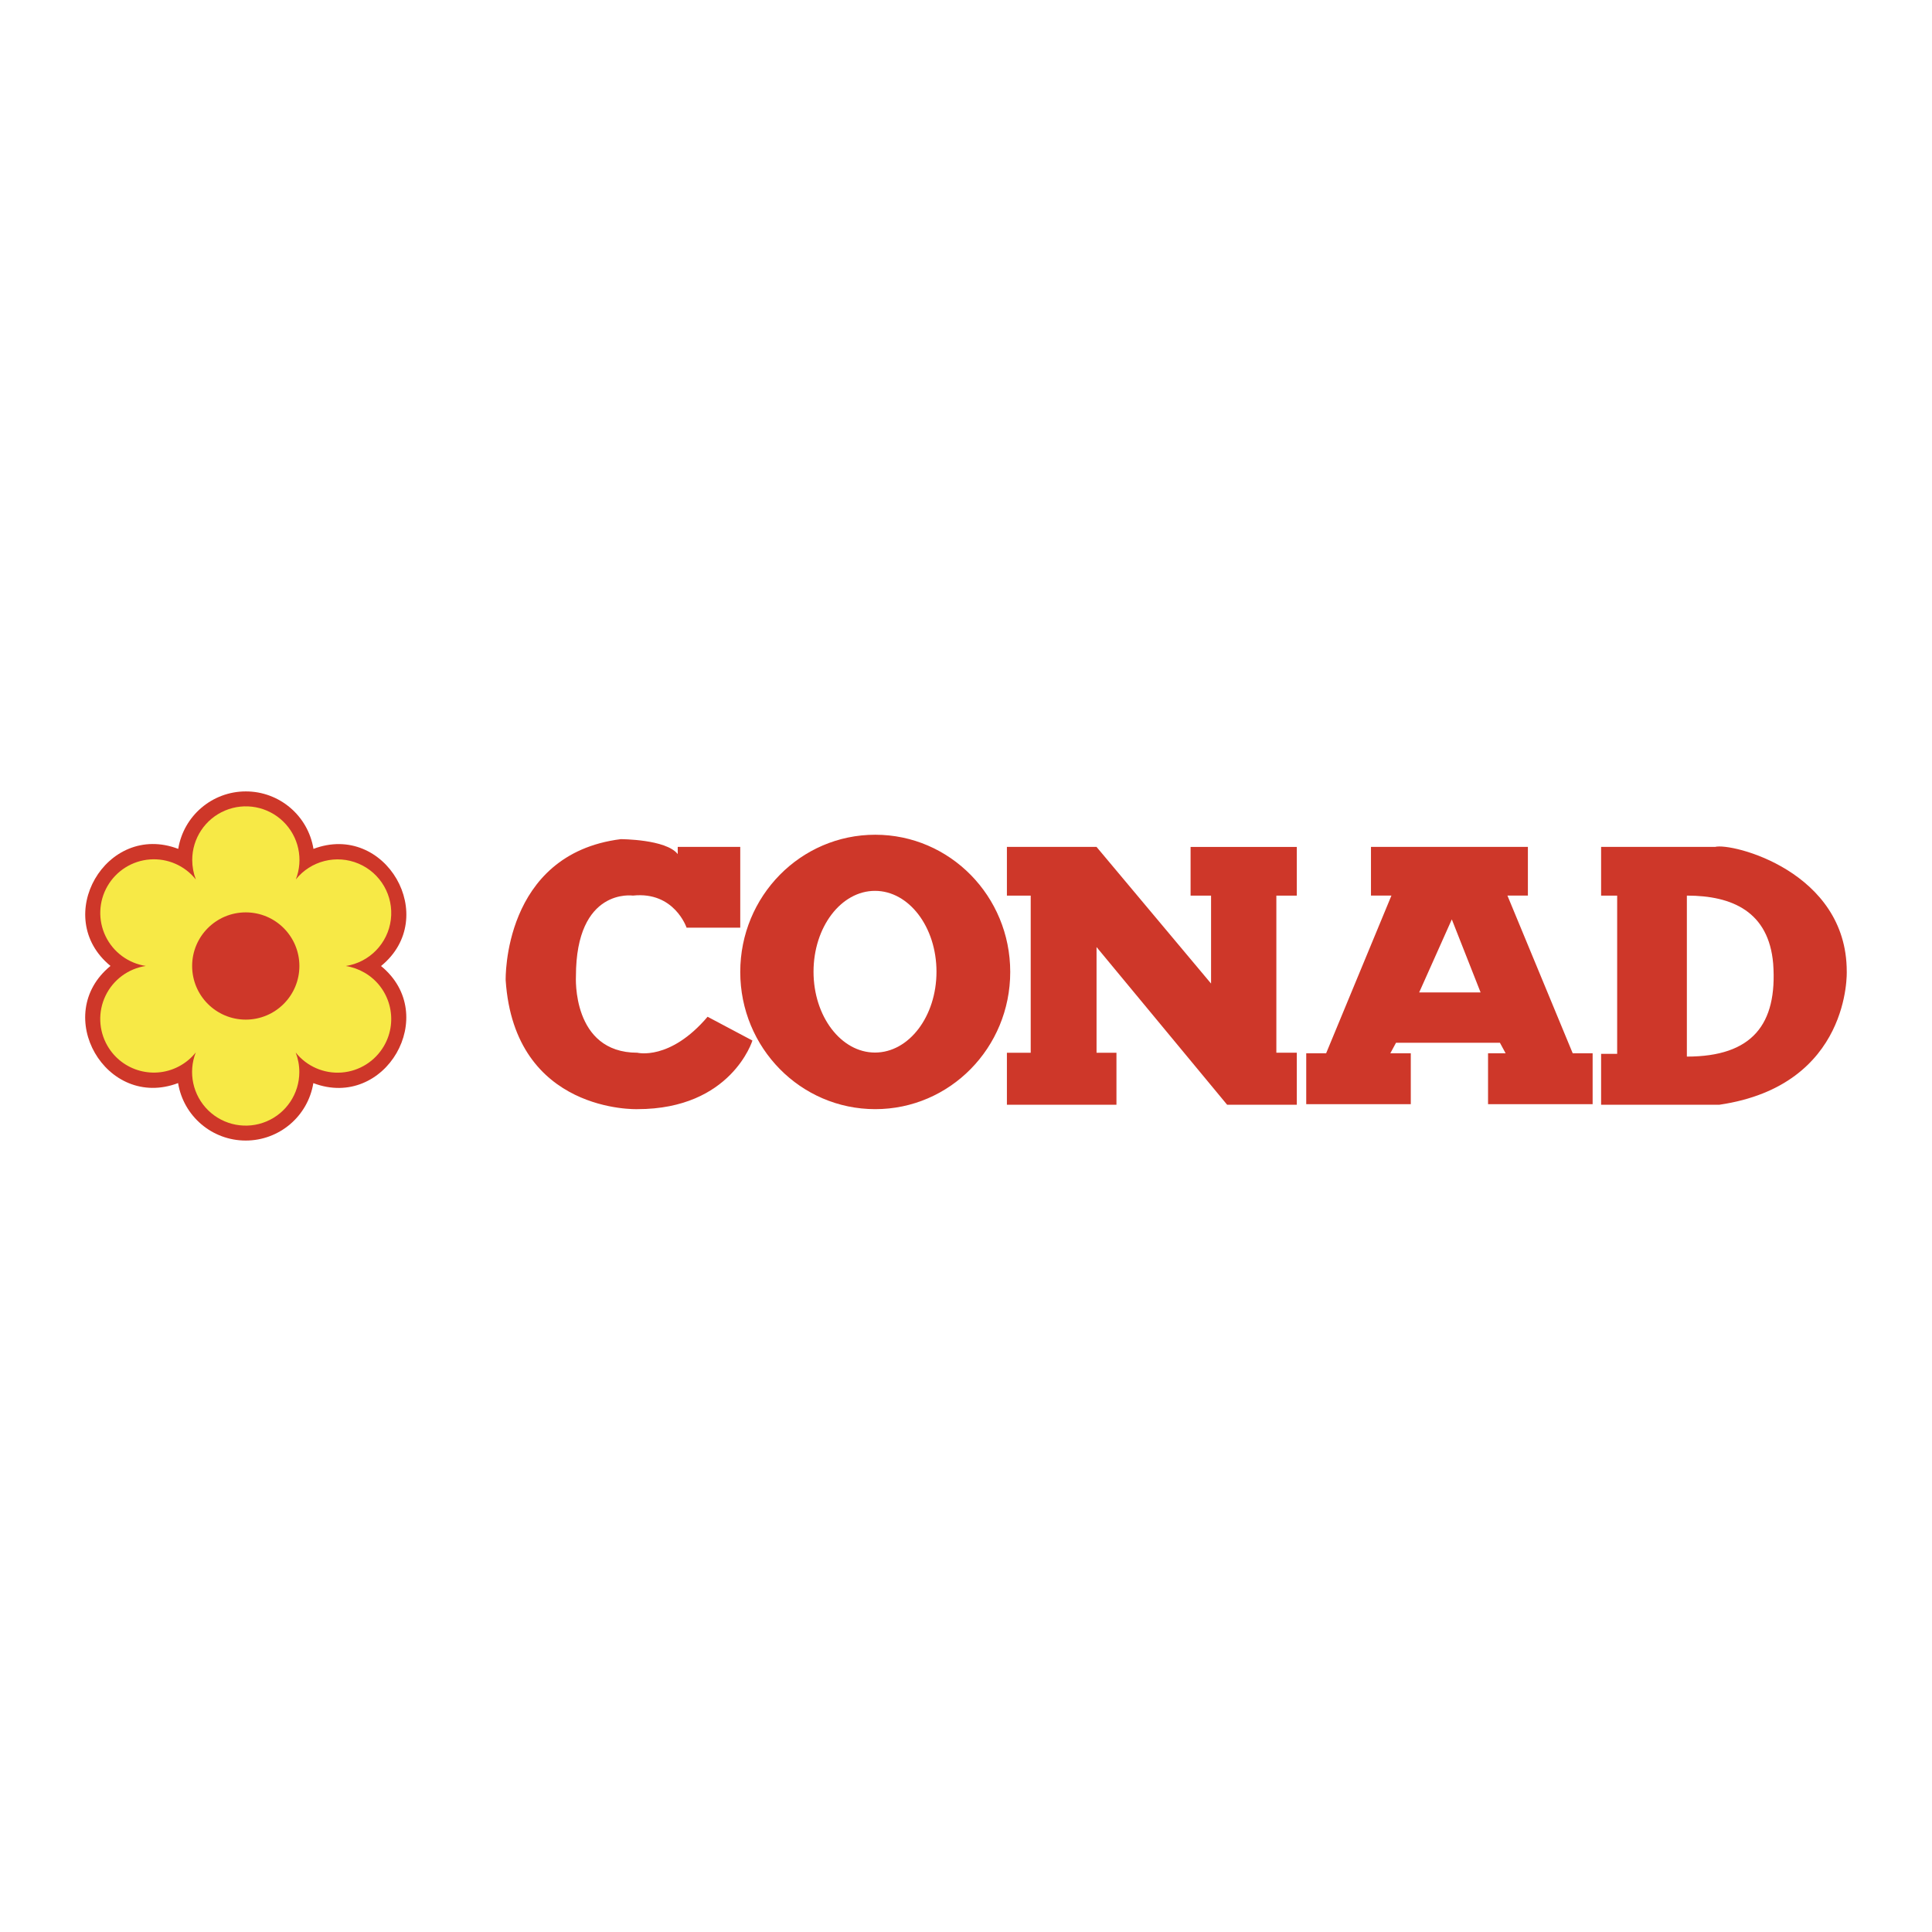
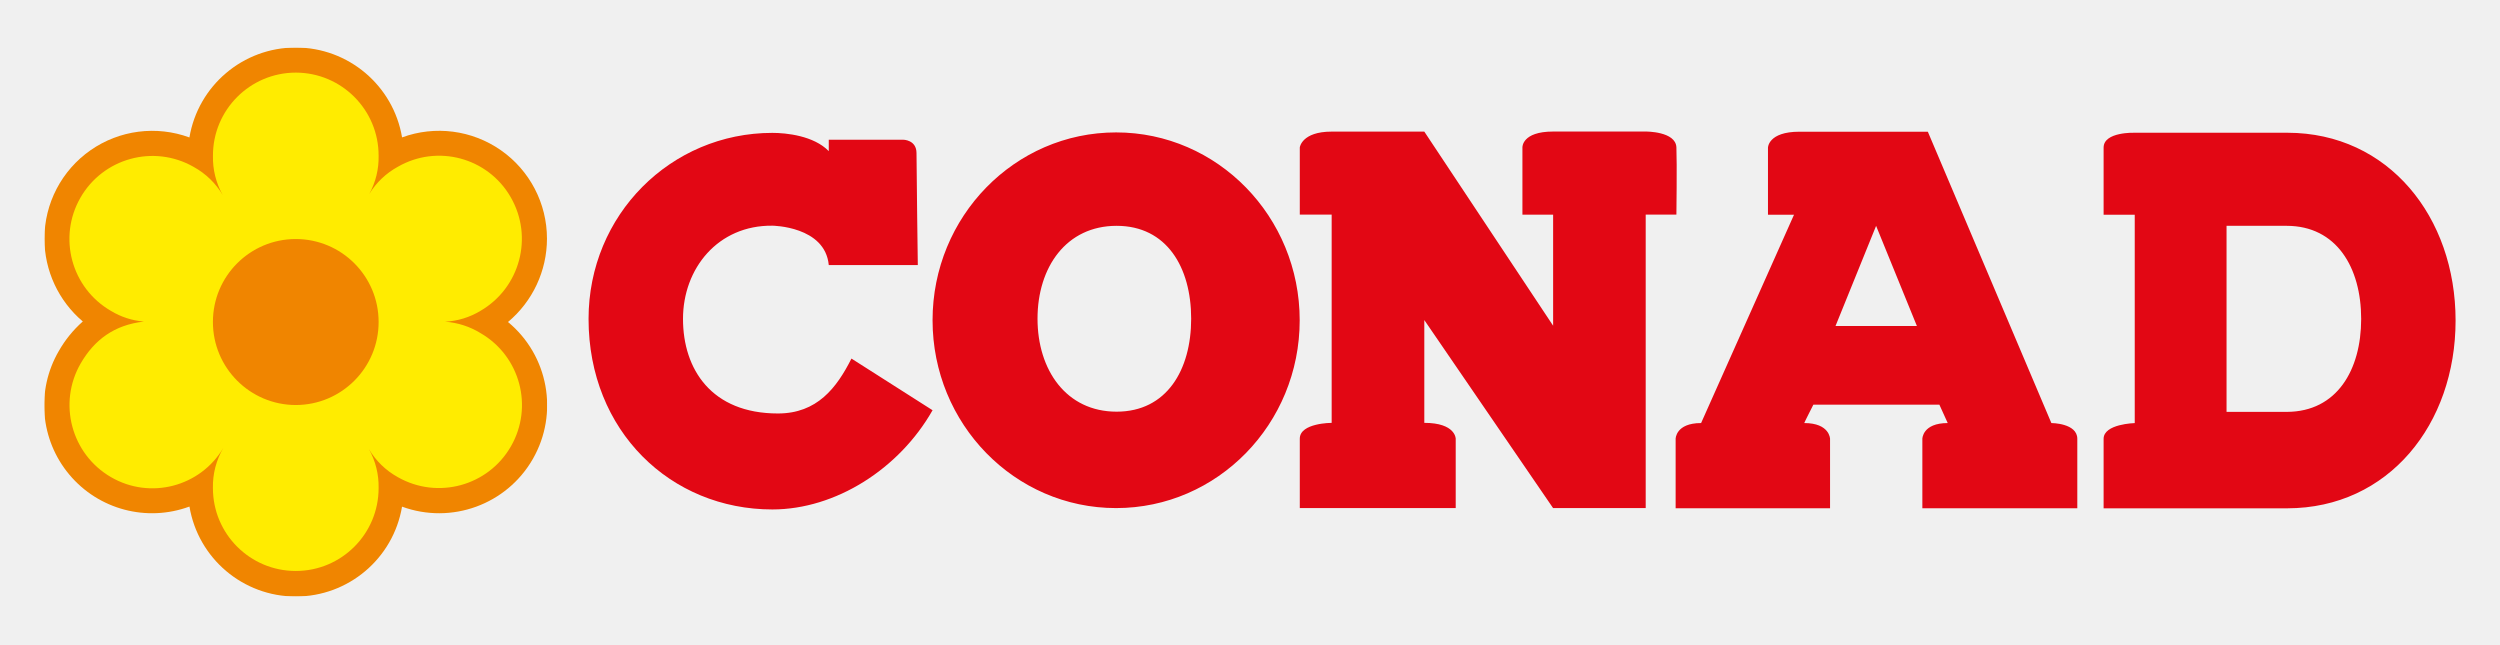
- <svg xmlns="http://www.w3.org/2000/svg" width="2500" height="2500" viewBox="0 0 192.756 192.756">
-   <g fill-rule="evenodd" clip-rule="evenodd">
-     <path fill="#fff" d="M0 0h192.756v192.756H0V0z" />
-     <path d="M152.438 84.496v4.857h-2.041l6.512 15.731h1.988v5.078h-10.434v-5.078h1.752l-.568-1.049h-10.365l-.568 1.049h2.041v5.078h-10.432v-5.078h1.986l6.514-15.731h-2.041v-4.857h15.656zm-7.59 7.231l2.871 7.286h-6.127l3.256-7.286zM100.459 84.496h8.943l11.426 13.634v-8.776h-2.043v-4.857h10.598v4.857h-2.041v15.677h2.041v5.188h-6.953l-13.027-15.73v10.543h1.986v5.188h-10.93v-5.188h2.375V89.354h-2.375v-4.858zM159.742 84.496h11.371c1.656-.441 13.137 2.429 13.137 12.419 0 0 .441 11.371-12.695 13.303h-11.812v-5.077h1.602V89.354h-1.602v-4.858h-.001zm8.557 4.858c4.525 0 8.168 1.601 8.611 6.789.439 6.072-2.098 9.273-8.611 9.273V89.354zM73.855 84.496v8.059H68.5s-1.215-3.643-5.354-3.202c0 0-5.685-.828-5.685 8.059 0 0-.441 7.618 6.127 7.618 0 0 3.256.827 7.009-3.588l4.472 2.373s-2.097 6.845-11.481 6.845c0 0-12.254.441-13.137-12.861 0 0-.331-12.585 11.48-14.076 0 0 4.527 0 5.686 1.49v-.717h6.238z" fill="#ce3729" />
-     <path d="M73.855 96.972c0-7.562 6.016-13.69 13.468-13.69 7.451 0 13.468 6.127 13.468 13.69 0 7.562-6.017 13.688-13.468 13.688-7.452 0-13.468-6.127-13.468-13.688zm7.311-.024c0-4.456 2.747-8.067 6.133-8.067 3.388 0 6.134 3.611 6.134 8.067 0 4.455-2.746 8.066-6.134 8.066-3.386.001-6.133-3.611-6.133-8.066zM17.768 108.059c-7.183 2.722-12.696-6.831-6.744-11.688-5.95-4.861-.422-14.416 6.758-11.679a6.836 6.836 0 0 1 13.493.001c7.182-2.72 12.693 6.835 6.741 11.688 5.947 4.859.426 14.41-6.754 11.682a6.835 6.835 0 0 1-6.747 5.73 6.833 6.833 0 0 1-6.747-5.734z" fill="#ce3729" />
-     <path d="M18.027 106.296a5.348 5.348 0 0 1-7.308-1.958 5.348 5.348 0 0 1 3.829-7.965 5.349 5.349 0 0 1-3.826-7.965 5.35 5.35 0 0 1 8.816-.663 5.468 5.468 0 0 1-.359-1.948 5.35 5.35 0 1 1 10.336 1.942 5.35 5.35 0 1 1 4.984 8.639 5.391 5.391 0 0 1 1.858.658 5.348 5.348 0 0 1 1.958 7.308 5.349 5.349 0 0 1-8.812.668c.232.604.361 1.26.361 1.946a5.35 5.35 0 1 1-10.33-1.959 5.31 5.31 0 0 1-1.507 1.297z" fill="#f7e946" />
-     <path d="M24.52 91.028a5.35 5.35 0 1 1 0 10.7 5.35 5.35 0 0 1 0-10.7z" fill="#ce3729" />
+ <svg xmlns="http://www.w3.org/2000/svg" viewBox="0 0 1250.794 322.222">
+   <defs>
+     <style>.a{fill:#fff;}.b{fill:#e20714;}.c{mask:url(#a);}.d{fill:#f08500;}.e{fill:#ffec00;}.f{fill:none;}</style>
+     <mask id="a" x="22.222" y="23.771" width="251.585" height="274.68" maskUnits="userSpaceOnUse">
+       <g transform="translate(-14.60317 -238.8889)">
+         <path class="a" d="M36.825,537.323V262.66H288.397V537.323Z" />
+       </g>
+     </mask>
+   </defs>
+   <path class="b" d="M481.179,399.107c0-51.844,41.074-93.97,91.833-93.97,50.725,0,91.85,42.126,91.85,93.987,0,51.911-41.124,93.97-91.866,93.97-50.725,0-91.816-42.076-91.816-93.97m52.512-.785c0,25.663,14.359,46.517,39.572,46.517,25.045,0,37.301-20.854,37.301-46.517,0-25.73-12.256-46.467-37.301-46.467-25.212,0-39.572,20.738-39.572,46.467m257.95,94.755-64.433-94.07V450.45c15.712,0,15.712,7.931,15.712,7.931v34.713H664.912v-34.73c0-7.914,15.946-7.914,15.946-7.914V346.261H664.912V312.65s.935-7.914,15.946-7.914h46.351l64.45,97.109V346.278H776.297v-33.661s-.317-7.914,15.361-7.914h46.317s15.027-.167,15.361,7.914c.334,8.098,0,33.644,0,33.644H837.975V493.077H791.641m197.441-42.527-4.174-9.2H921.86s-4.675,9.2-4.558,9.2c12.773,0,12.907,7.881,12.907,7.881v34.763H852.952V458.431s0-7.881,12.74-7.881L912.176,346.328H899.152V312.734s.1-7.948,15.728-7.948h64.25l61.812,145.764s12.973,0,12.973,7.881v34.763H976.392V458.431s.033-7.881,12.69-7.881m-56.135-48.571h40.707L953.25,351.888M1067.073,493.21V458.431c0-7.48,15.578-7.864,15.578-7.864V346.328h-15.578V312.734c0-8.014,15.578-7.43,15.578-7.43h76.438c50.508.083,84.086,42.093,84.086,93.937s-33.494,93.87-84.202,93.97h-91.9m61.511-48.254h30.221c24.979-.1,37.134-20.955,37.134-46.517,0-25.696-12.322-46.568-37.301-46.568h-30.054M440.589,418.308c-7.397,14.66-17.164,27.45-36.783,27.45-33.26,0-47.486-22.14-47.486-47.319,0-25.212,17.465-46.935,44.714-46.634,0,0,26.381.217,28.218,19.702h44.547s-.651-48.287-.651-55.985c0-6.729-6.645-6.729-6.645-6.729H429.252v5.71c-7.497-7.714-21.238-9.133-28.218-9.133-50.809,0-91.966,41.024-91.966,93.068,0,56.152,41.124,95.339,91.966,95.339,31.59,0,63.498-20.27,80.145-49.64L440.606,418.291" transform="translate(-14.60317 -238.8889)" />
+   <g class="c">
+     <path class="d" d="M109.373,307.658a53.939,53.939,0,0,0-72.548,50.658,54.331,54.331,0,0,0,19.201,41.408,57.991,57.991,0,0,0-11.988,14.76A53.991,53.991,0,0,0,109.39,492.325a53.925,53.925,0,0,0,106.359.05,54.037,54.037,0,0,0,53.013-92.384,54.432,54.432,0,0,0,19.502-41.692,53.948,53.948,0,0,0-72.498-50.675,53.946,53.946,0,0,0-106.392.033" transform="translate(-14.60317 -238.8889)" />
  </g>
+   <path class="e" d="M121.128,483.092a38.084,38.084,0,0,1,5.226-20.12A41.241,41.241,0,0,1,70.119,477.599a41.692,41.692,0,0,1-15.177-56.836c6.929-11.972,16.947-19.318,31.641-20.988a37.702,37.702,0,0,1-16.446-5.326A41.54,41.54,0,0,1,111.296,322.282q.133.076.265.153A38.482,38.482,0,0,1,126.037,336.46a38.269,38.269,0,0,1-4.892-19.669,41.508,41.508,0,0,1,41.442-41.575l.017,0a41.492,41.492,0,0,1,41.425,41.558v0a38.053,38.053,0,0,1-4.675,19.168,38.179,38.179,0,0,1,14.226-13.575,41.325,41.325,0,0,1,56.47,15.055q.05.086.099.173a41.692,41.692,0,0,1-15.161,56.819,37.919,37.919,0,0,1-17.699,5.426,39.24,39.24,0,0,1,17.816,5.76,41.549,41.549,0,0,1-41.39,72.055l-.102-.058a38.269,38.269,0,0,1-14.443-14.025,38.28,38.28,0,0,1,4.859,19.535,41.45,41.45,0,1,1-82.9,0m0-83.184a41.525,41.525,0,0,0,41.442,41.609l.034,0a41.508,41.508,0,0,0,41.425-41.592l0-.017a41.45,41.45,0,1,0-82.9.017v0" transform="translate(-14.60317 -238.8889)" />
+   <rect class="f" width="1250.794" height="322.222" />
</svg>
